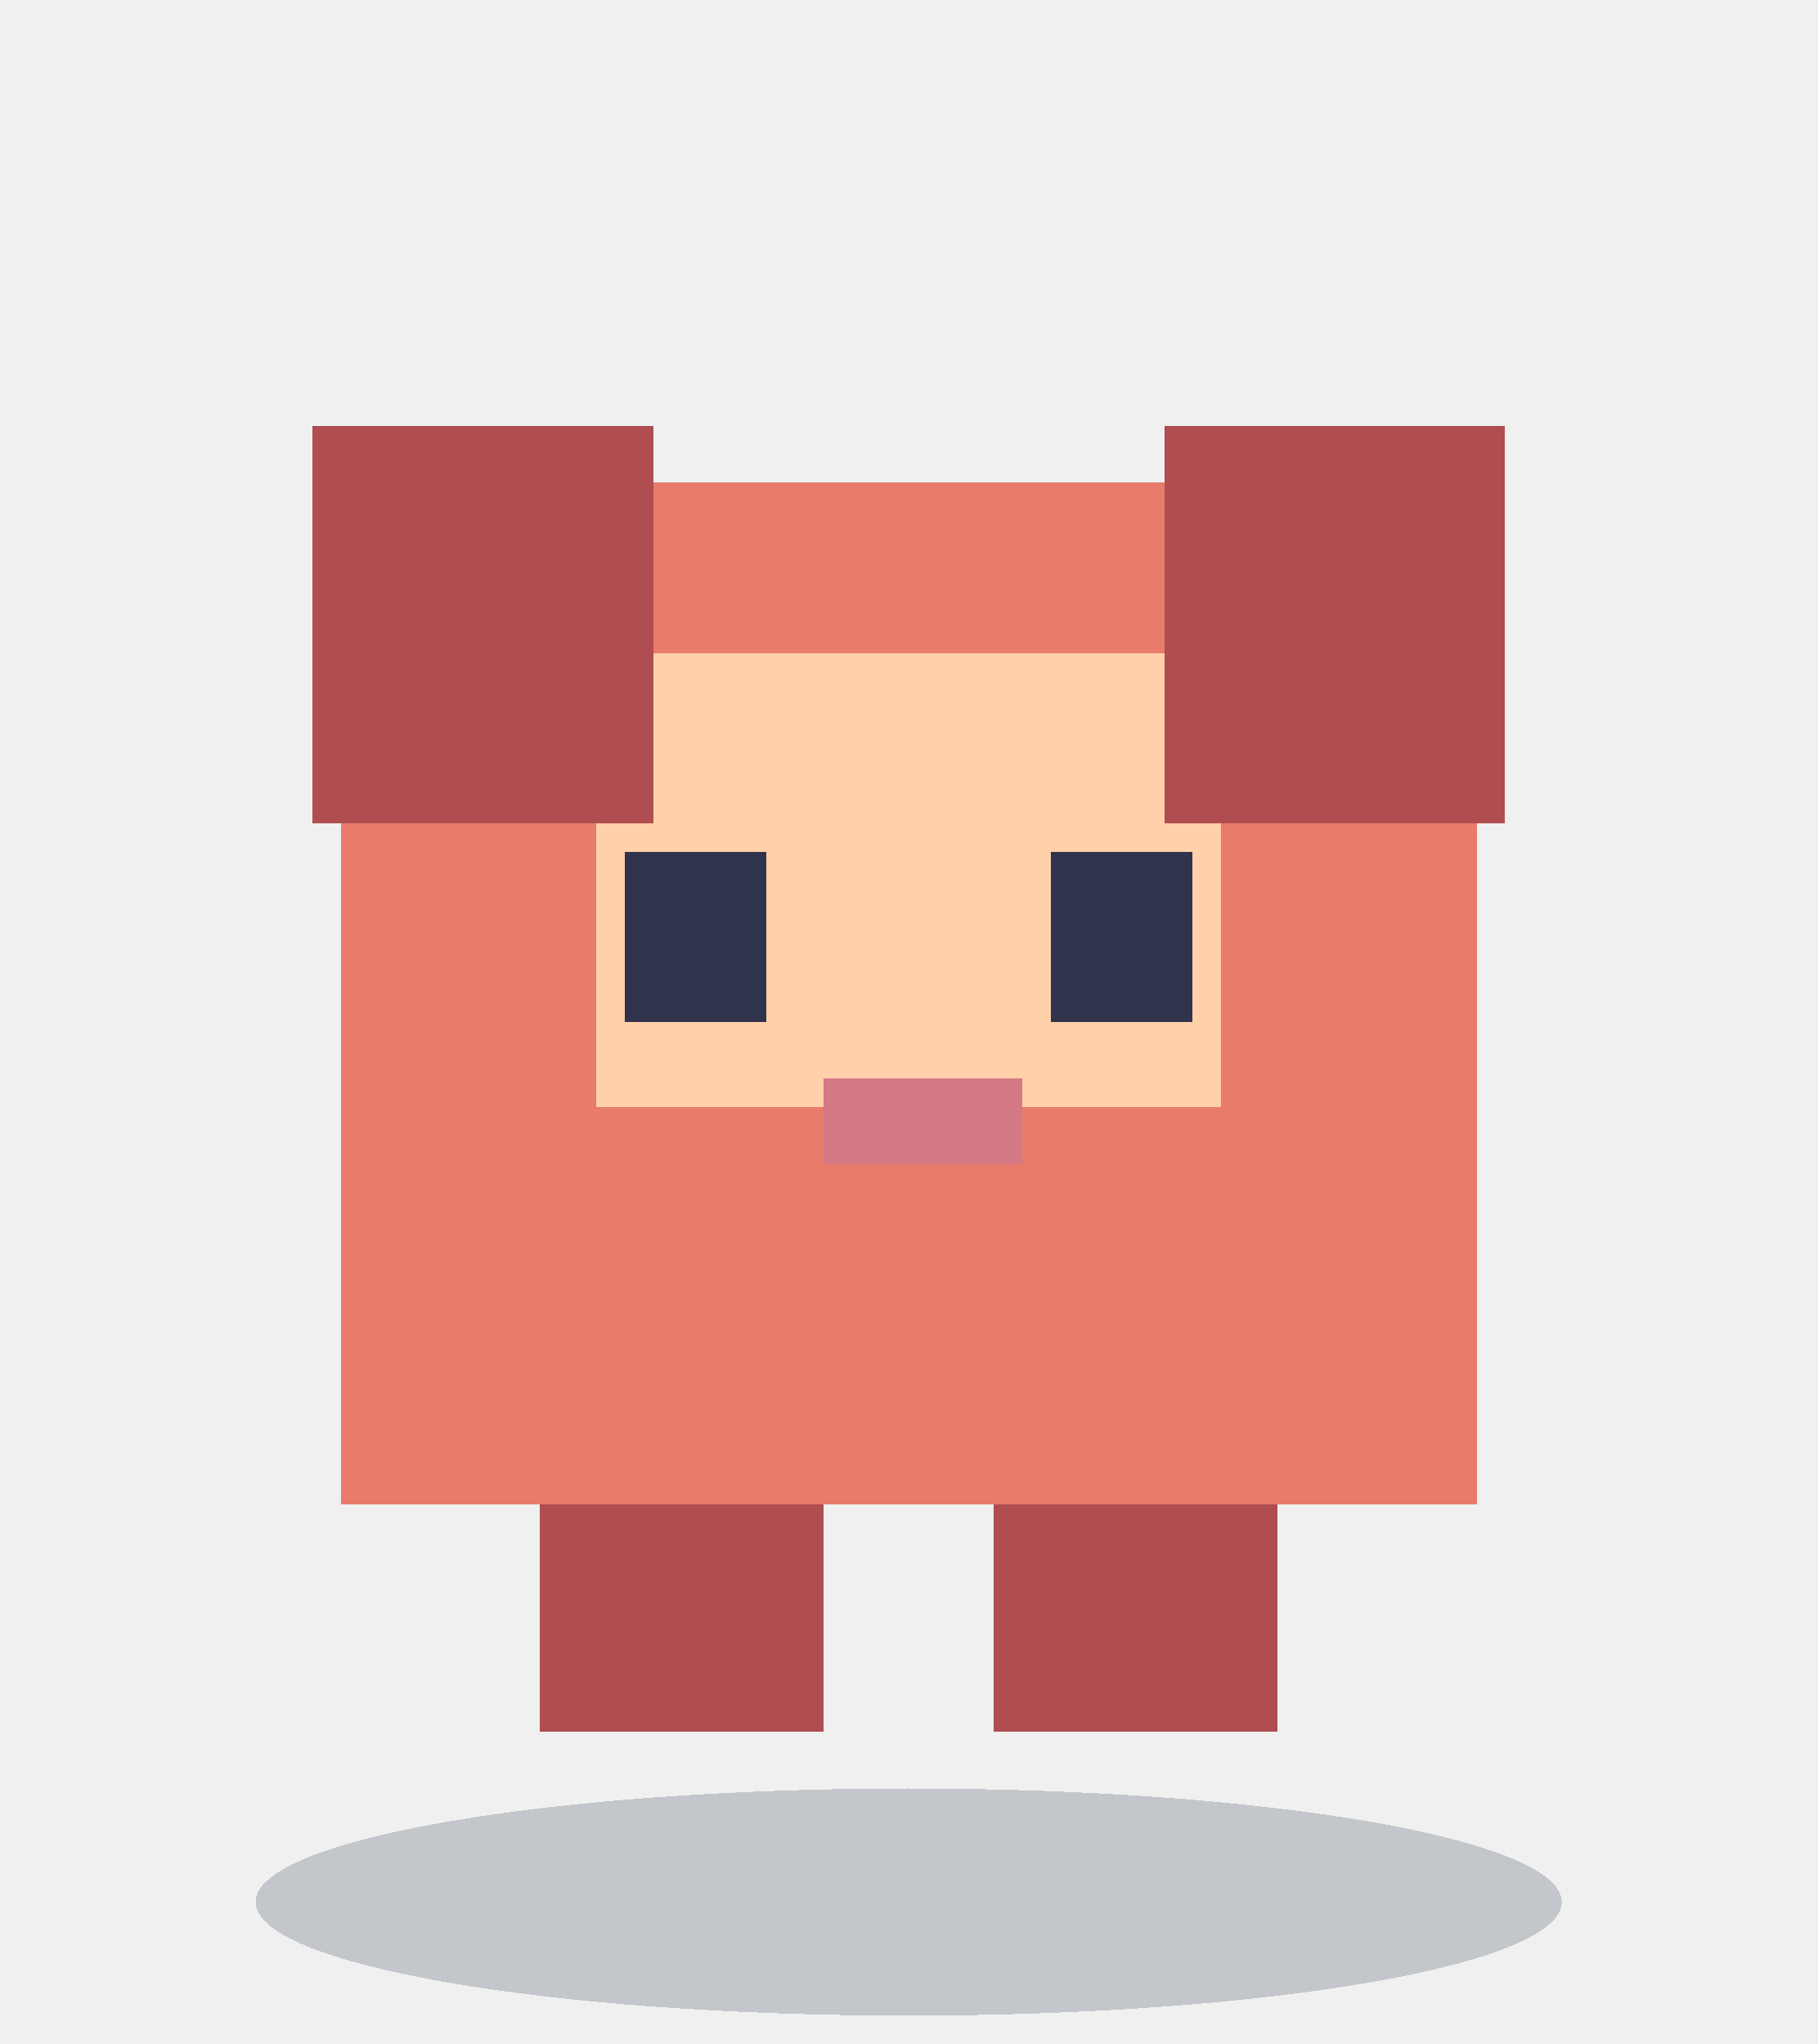
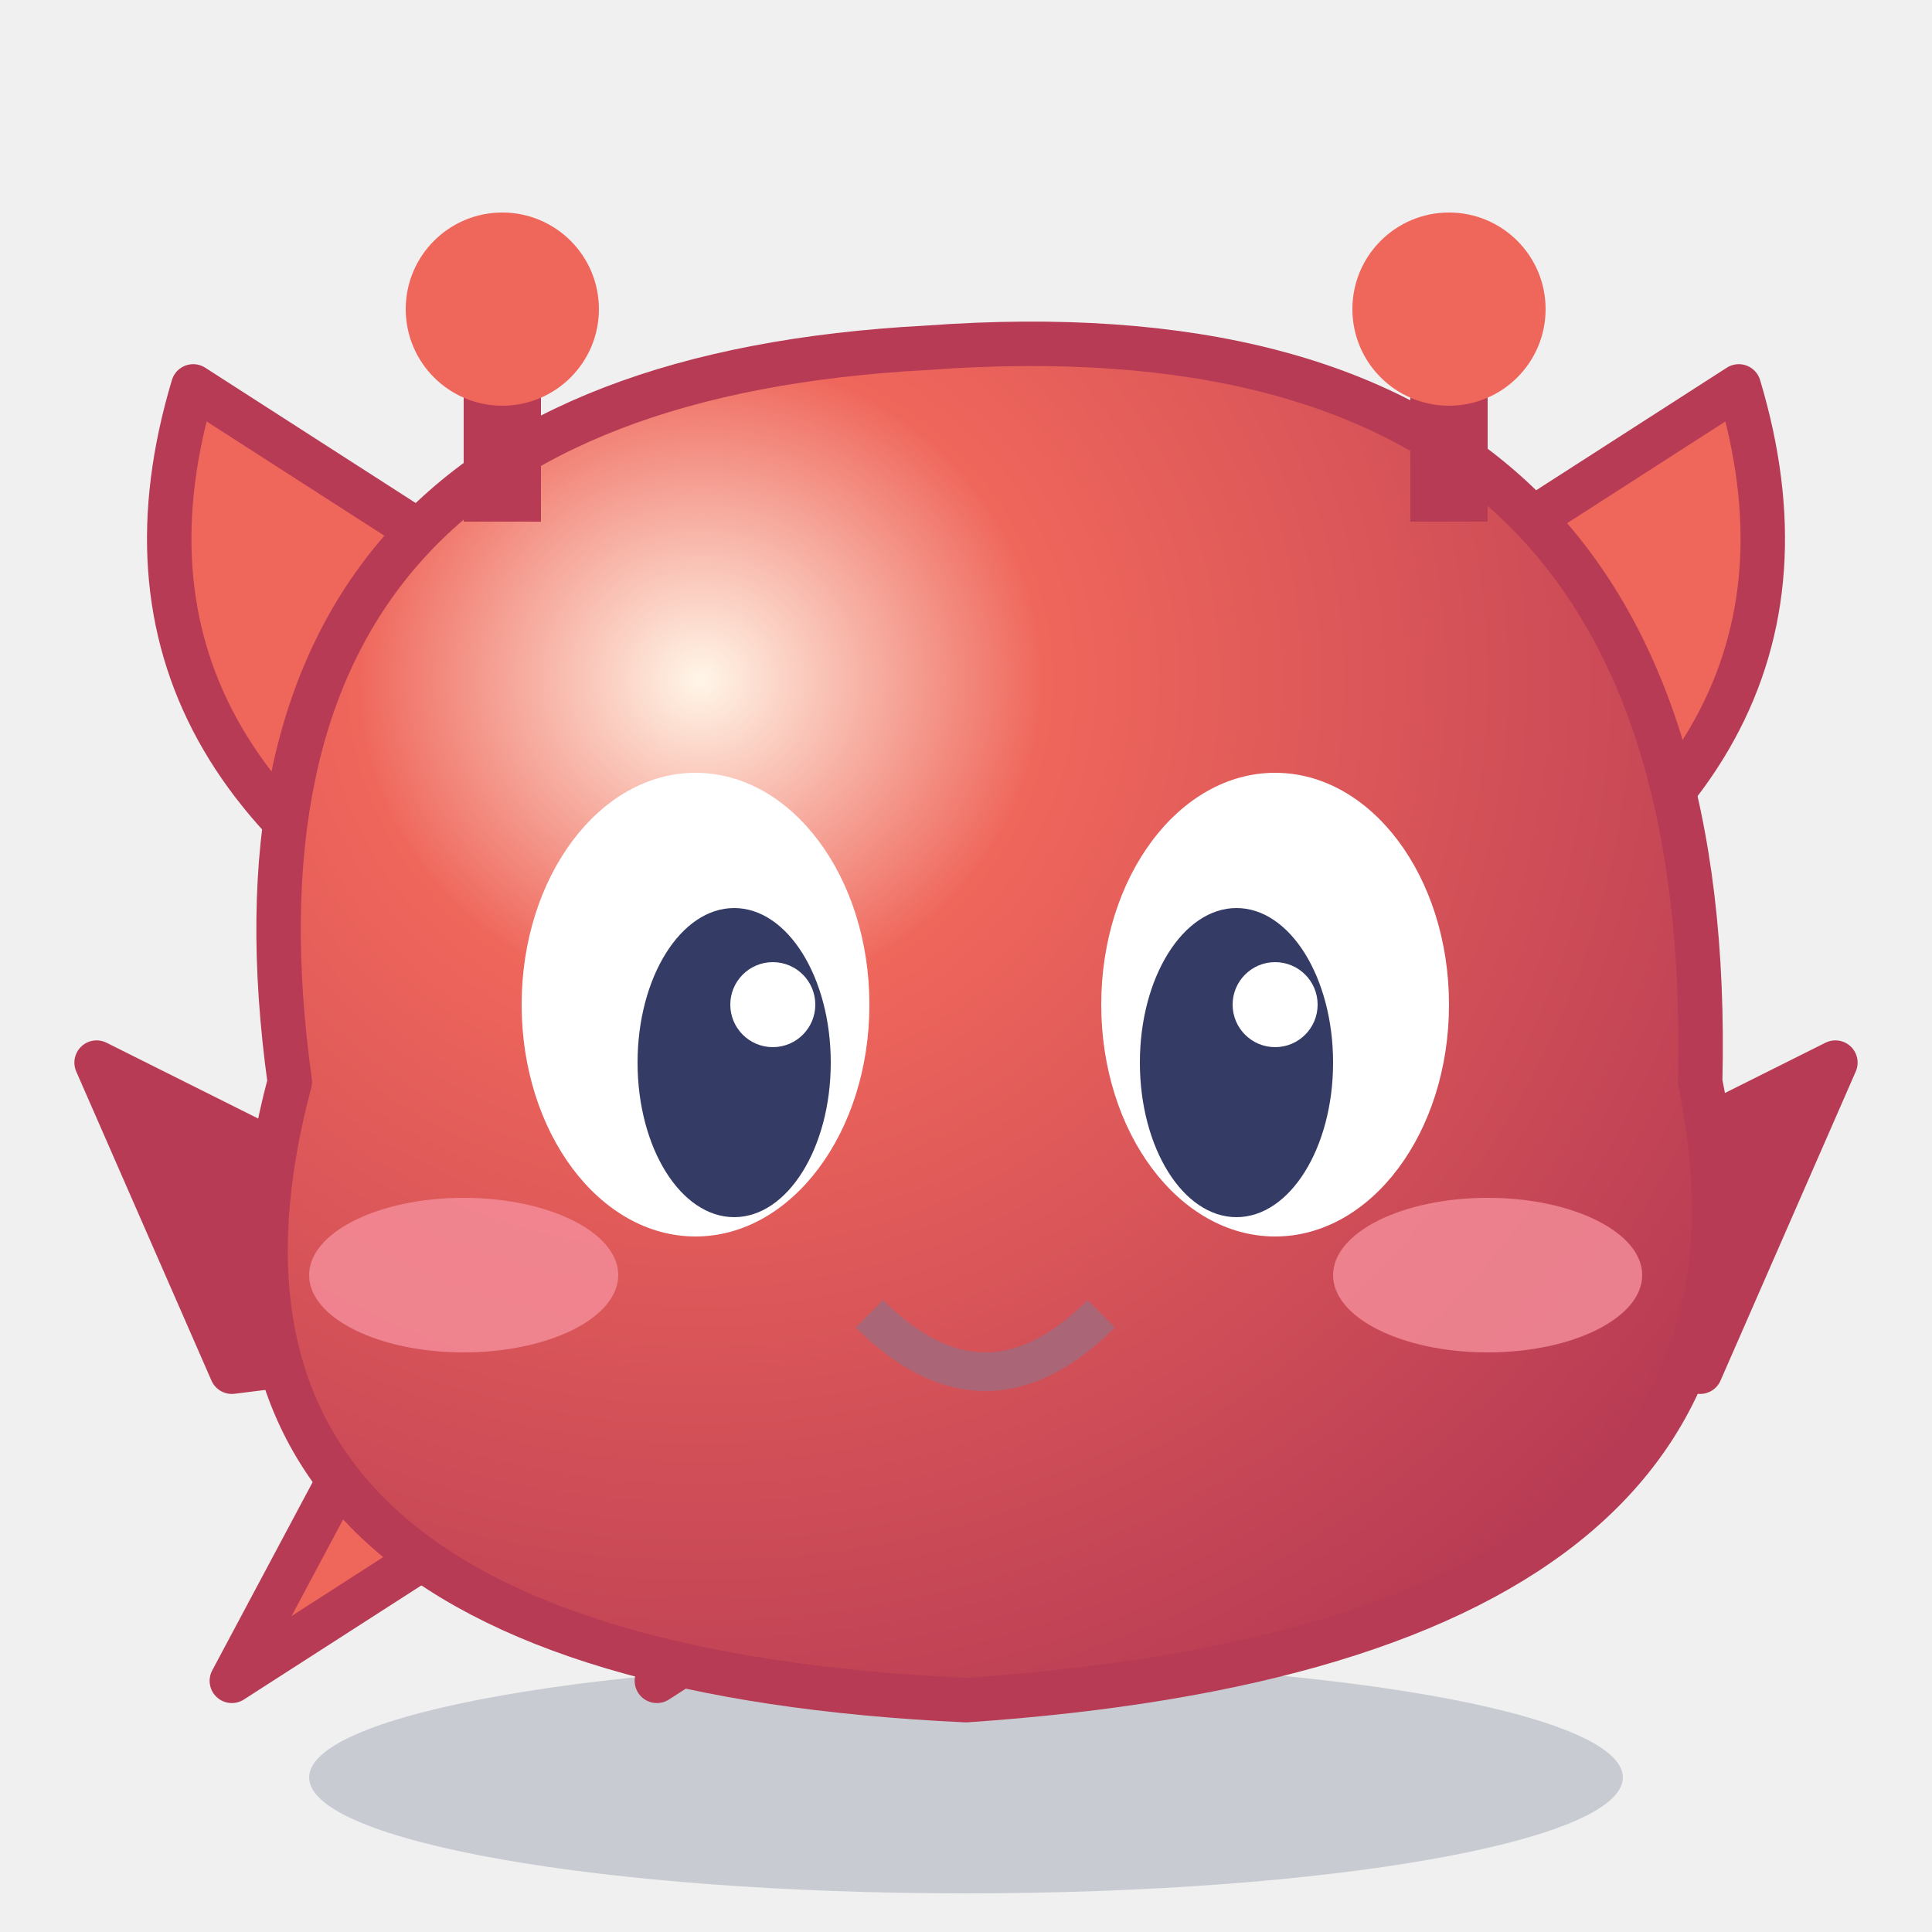
- <svg xmlns="http://www.w3.org/2000/svg" viewBox="0 0 64 72" shape-rendering="crispEdges">
-   <ellipse cx="32" cy="67" rx="23" ry="4" fill="#24304a" opacity=".22" />
-   <rect x="19" y="42" width="10" height="19" fill="#af4d50" />
-   <rect x="35" y="42" width="10" height="19" fill="#af4d50" />
-   <rect x="12" y="26" width="40" height="27" fill="#e87b6b" />
-   <rect x="16" y="17" width="32" height="27" fill="#e87b6b" />
-   <rect x="21" y="23" width="22" height="16" fill="#ffd0aa" />
-   <rect x="22" y="30" width="5" height="6" fill="#30334c" />
-   <rect x="37" y="30" width="5" height="6" fill="#30334c" />
-   <rect x="29" y="38" width="7" height="3" fill="#d57987" />
-   <rect x="11" y="15" width="12" height="14" fill="#af4d50" />
-   <rect x="41" y="15" width="12" height="14" fill="#af4d50" />
+ <svg xmlns="http://www.w3.org/2000/svg" viewBox="0 0 100 100">
+   <defs>
+     <radialGradient id="g" cx=".3" cy=".25" r=".85">
+       <stop stop-color="#fff6e8" />
+       <stop offset=".28" stop-color="#ef665b" />
+       <stop offset="1" stop-color="#b73b54" />
+     </radialGradient>
+   </defs>
+   <ellipse cx="50" cy="92" rx="34" ry="6" fill="#273957" opacity=".2" />
+   <path d="M27 51Q4 40 10 20L24 29L29 43ZM73 51Q96 40 90 20L76 29L71 43Z" fill="#ef665b" stroke="#b73b54" stroke-width="2.3" stroke-linejoin="round" />
+   <path d="M17 61L5 55L12 71L28 69ZM83 61L95 55L88 71L72 69Z" fill="#b73b54" stroke="#b73b54" stroke-width="2.3" stroke-linejoin="round" />
+   <path d="M20 72l-8 15l14 -9Z" fill="#ef665b" stroke="#b73b54" stroke-width="2.3" stroke-linejoin="round" />
+   <path d="M42 72l-8 15l14 -9Z" fill="#ef665b" stroke="#b73b54" stroke-width="2.3" stroke-linejoin="round" />
+   <path d="M64 72l-8 15l14 -9Z" fill="#ef665b" stroke="#b73b54" stroke-width="2.3" stroke-linejoin="round" />
+   <path d="M15 56Q10 20 48 18Q89 15 88 56Q94 85 50 88Q7 86 15 56Z" fill="url(#g)" stroke="#b73b54" stroke-width="2.3" stroke-linejoin="round" />
+   <ellipse cx="36" cy="52" rx="9" ry="12" fill="white" />
+   <ellipse cx="66" cy="52" rx="9" ry="12" fill="white" />
+   <ellipse cx="38" cy="55" rx="5" ry="8" fill="#343c65" />
+   <ellipse cx="64" cy="55" rx="5" ry="8" fill="#343c65" />
+   <circle cx="40" cy="52" r="2.2" fill="white" />
+   <circle cx="66" cy="52" r="2.2" fill="white" />
+   <ellipse cx="24" cy="66" rx="8" ry="4" fill="#f58f9b" opacity=".8" />
+   <ellipse cx="77" cy="66" rx="8" ry="4" fill="#f58f9b" opacity=".8" />
+   <path d="M45 68Q51 74 57 68" stroke="#aa6577" stroke-width="2" fill="none" />
+   <path d="M26 27V17M75 27V17" stroke="#b73b54" stroke-width="4" />
+   <circle cx="26" cy="16" r="5" fill="#ef665b" />
+   <circle cx="75" cy="16" r="5" fill="#ef665b" />
</svg>
